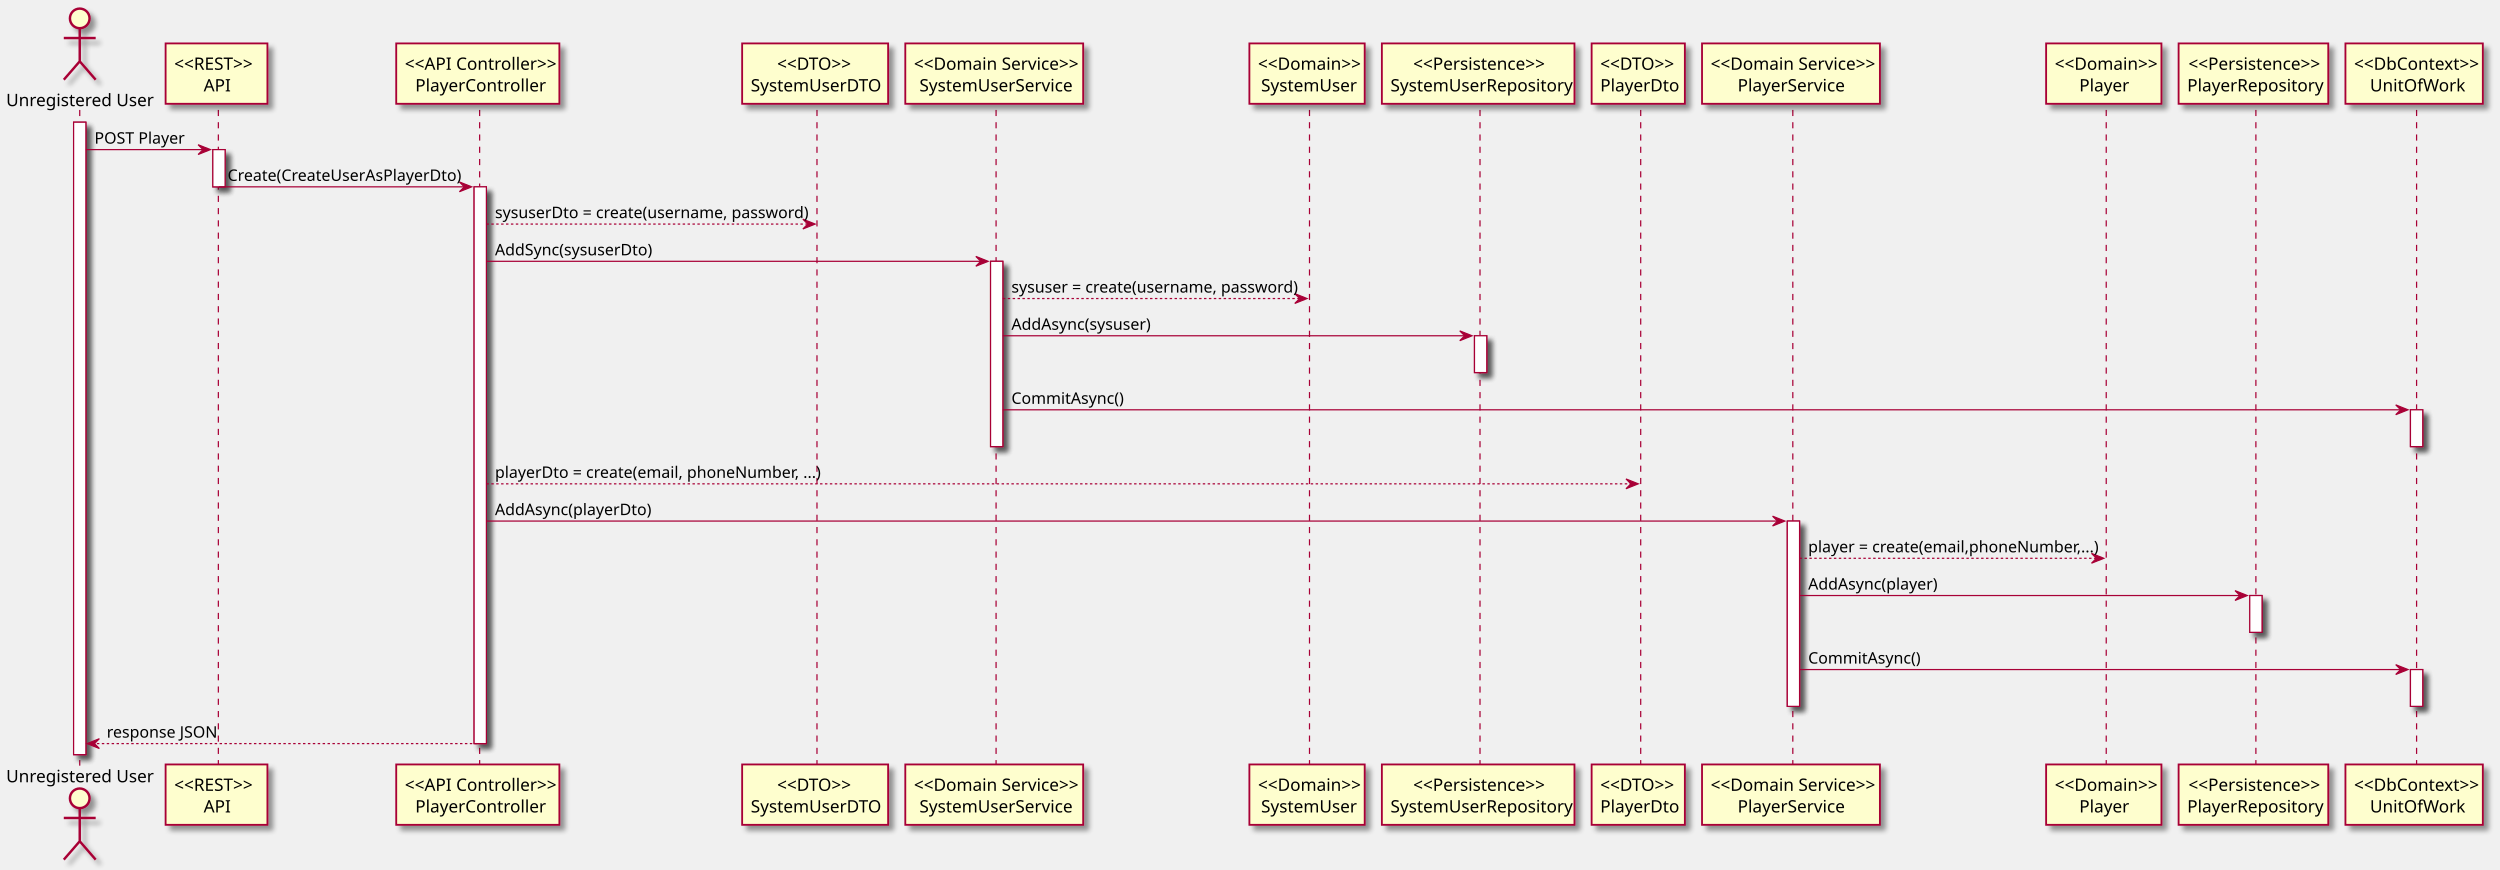
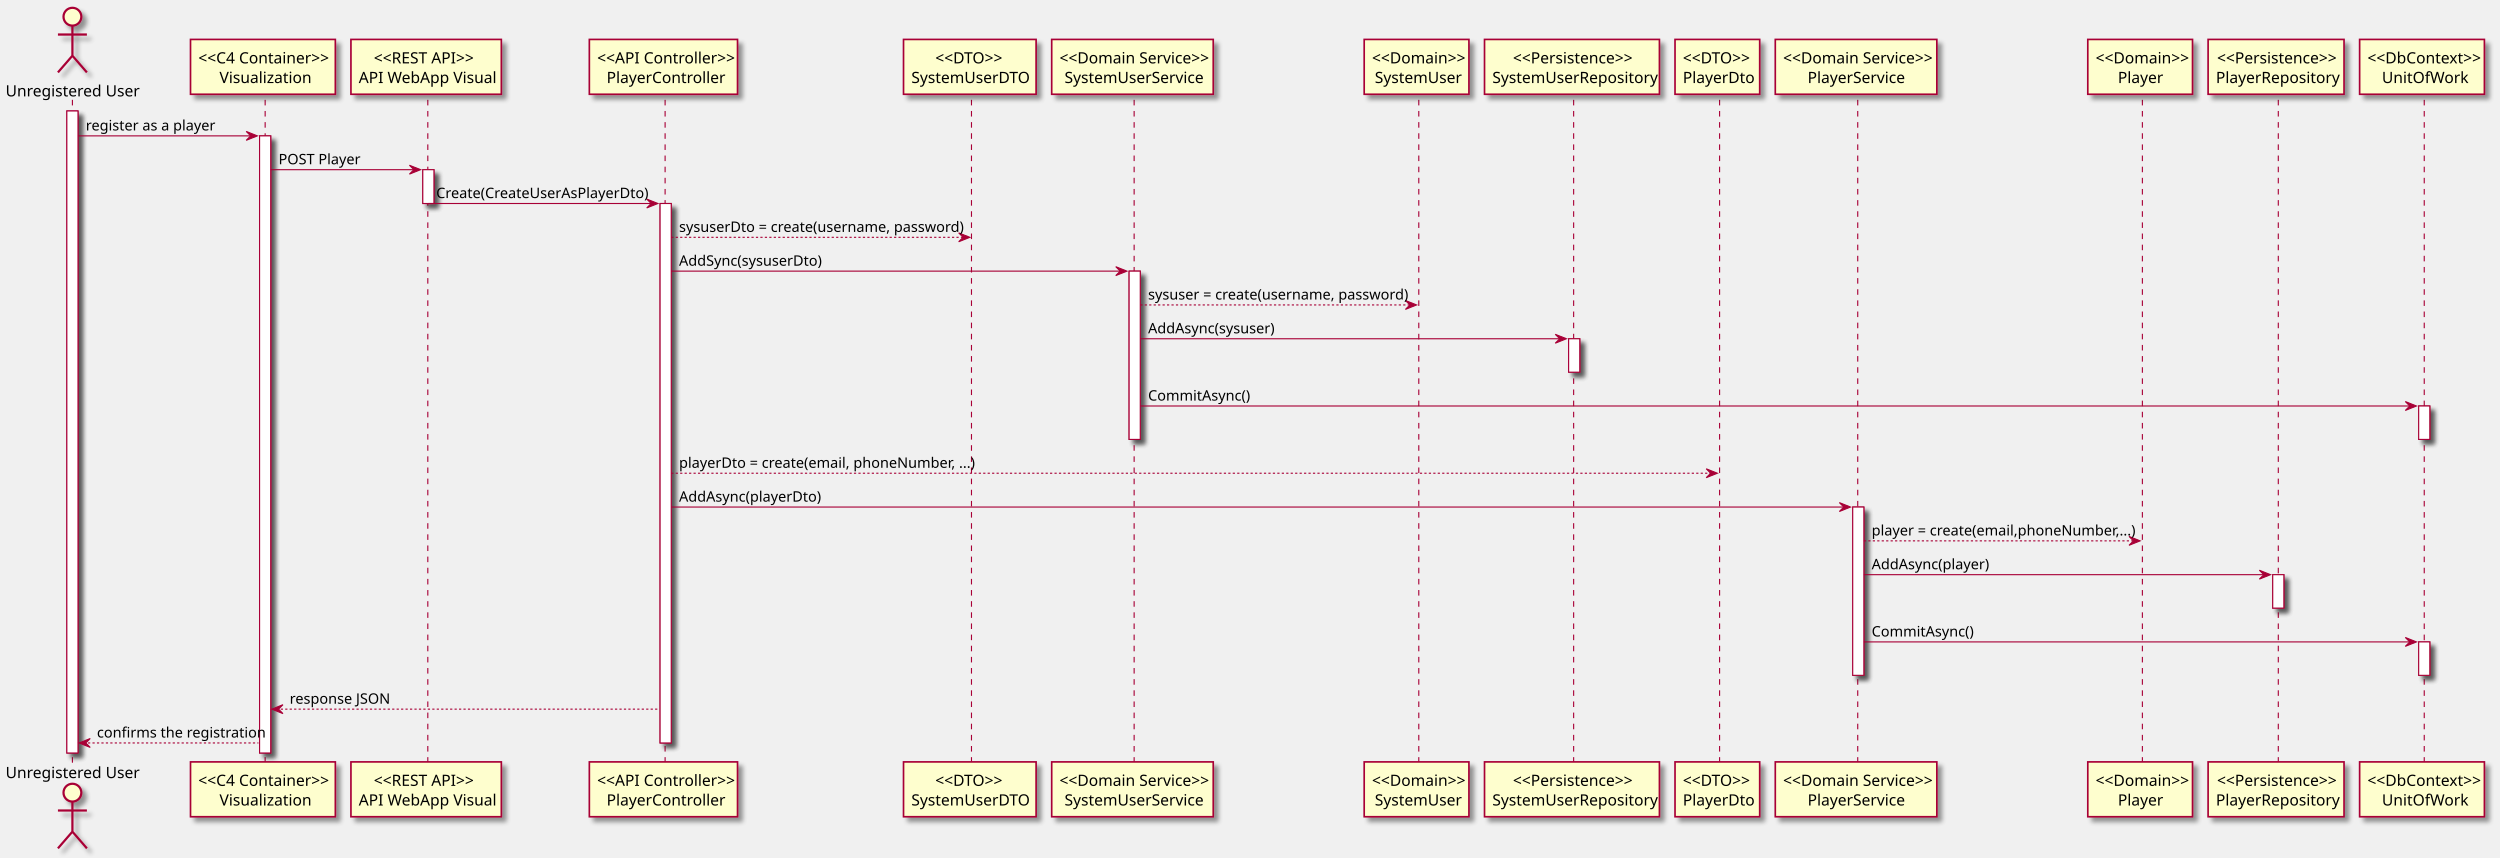
- <svg xmlns="http://www.w3.org/2000/svg" contentScriptType="application/ecmascript" contentStyleType="text/css" height="709px" preserveAspectRatio="none" style="width:2038px;height:709px;background:#FFFFFF;" version="1.1" viewBox="0 0 2038 709" width="2038px" zoomAndPan="magnify">
+ <svg xmlns="http://www.w3.org/2000/svg" contentScriptType="application/ecmascript" contentStyleType="text/css" height="770px" preserveAspectRatio="none" style="width:2244px;height:770px;background:#FFFFFF;" version="1.1" viewBox="0 0 2244 770" width="2244px" zoomAndPan="magnify">
  <defs>
-     <filter height="300%" id="f1fsxm09awnfjj" width="300%" x="-1" y="-1">
+     <filter height="300%" id="f1vgqr67w4qae2" width="300%" x="-1" y="-1">
      <feGaussianBlur result="blurOut" stdDeviation="2.0" />
      <feColorMatrix in="blurOut" result="blurOut2" type="matrix" values="0 0 0 0 0 0 0 0 0 0 0 0 0 0 0 0 0 0 .4 0" />
      <feOffset dx="4.0" dy="4.0" in="blurOut2" result="blurOut3" />
      <feBlend in="SourceGraphic" in2="blurOut3" mode="normal" />
    </filter>
  </defs>
  <g>
-     <rect fill="#FFFFFF" filter="url(#f1fsxm09awnfjj)" height="515.57" style="stroke:#A80036;stroke-width:1.0;" width="10" x="60" y="99.609" />
-     <rect fill="#FFFFFF" filter="url(#f1fsxm09awnfjj)" height="30.352" style="stroke:#A80036;stroke-width:1.0;" width="10" x="173.5" y="121.961" />
-     <rect fill="#FFFFFF" filter="url(#f1fsxm09awnfjj)" height="453.867" style="stroke:#A80036;stroke-width:1.0;" width="10" x="386.5" y="152.312" />
-     <rect fill="#FFFFFF" filter="url(#f1fsxm09awnfjj)" height="151.055" style="stroke:#A80036;stroke-width:1.0;" width="10" x="807.5" y="213.016" />
-     <rect fill="#FFFFFF" filter="url(#f1fsxm09awnfjj)" height="30" style="stroke:#A80036;stroke-width:1.0;" width="10" x="1202" y="273.719" />
-     <rect fill="#FFFFFF" filter="url(#f1fsxm09awnfjj)" height="151.055" style="stroke:#A80036;stroke-width:1.0;" width="10" x="1457" y="424.773" />
-     <rect fill="#FFFFFF" filter="url(#f1fsxm09awnfjj)" height="30" style="stroke:#A80036;stroke-width:1.0;" width="10" x="1834" y="485.477" />
-     <rect fill="#FFFFFF" filter="url(#f1fsxm09awnfjj)" height="30" style="stroke:#A80036;stroke-width:1.0;" width="10" x="1965" y="334.07" />
-     <rect fill="#FFFFFF" filter="url(#f1fsxm09awnfjj)" height="30" style="stroke:#A80036;stroke-width:1.0;" width="10" x="1965" y="545.828" />
-     <line style="stroke:#A80036;stroke-width:1.0;stroke-dasharray:5.0,5.0;" x1="65" x2="65" y1="89.609" y2="624.18" />
-     <line style="stroke:#A80036;stroke-width:1.0;stroke-dasharray:5.0,5.0;" x1="178" x2="178" y1="89.609" y2="624.18" />
-     <line style="stroke:#A80036;stroke-width:1.0;stroke-dasharray:5.0,5.0;" x1="391" x2="391" y1="89.609" y2="624.18" />
-     <line style="stroke:#A80036;stroke-width:1.0;stroke-dasharray:5.0,5.0;" x1="666" x2="666" y1="89.609" y2="624.18" />
-     <line style="stroke:#A80036;stroke-width:1.0;stroke-dasharray:5.0,5.0;" x1="812" x2="812" y1="89.609" y2="624.18" />
-     <line style="stroke:#A80036;stroke-width:1.0;stroke-dasharray:5.0,5.0;" x1="1067.5" x2="1067.5" y1="89.609" y2="624.18" />
-     <line style="stroke:#A80036;stroke-width:1.0;stroke-dasharray:5.0,5.0;" x1="1206.5" x2="1206.5" y1="89.609" y2="624.18" />
-     <line style="stroke:#A80036;stroke-width:1.0;stroke-dasharray:5.0,5.0;" x1="1337.5" x2="1337.5" y1="89.609" y2="624.18" />
-     <line style="stroke:#A80036;stroke-width:1.0;stroke-dasharray:5.0,5.0;" x1="1461.5" x2="1461.5" y1="89.609" y2="624.18" />
-     <line style="stroke:#A80036;stroke-width:1.0;stroke-dasharray:5.0,5.0;" x1="1717" x2="1717" y1="89.609" y2="624.18" />
-     <line style="stroke:#A80036;stroke-width:1.0;stroke-dasharray:5.0,5.0;" x1="1839" x2="1839" y1="89.609" y2="624.18" />
-     <line style="stroke:#A80036;stroke-width:1.0;stroke-dasharray:5.0,5.0;" x1="1970" x2="1970" y1="89.609" y2="624.18" />
+     <rect fill="#FFFFFF" filter="url(#f1vgqr67w4qae2)" height="576.273" style="stroke:#A80036;stroke-width:1.0;" width="10" x="60" y="99.609" />
+     <rect fill="#FFFFFF" filter="url(#f1vgqr67w4qae2)" height="553.922" style="stroke:#A80036;stroke-width:1.0;" width="10" x="233" y="121.961" />
+     <rect fill="#FFFFFF" filter="url(#f1vgqr67w4qae2)" height="30.352" style="stroke:#A80036;stroke-width:1.0;" width="10" x="379.5" y="152.312" />
+     <rect fill="#FFFFFF" filter="url(#f1vgqr67w4qae2)" height="484.219" style="stroke:#A80036;stroke-width:1.0;" width="10" x="592.5" y="182.664" />
+     <rect fill="#FFFFFF" filter="url(#f1vgqr67w4qae2)" height="151.055" style="stroke:#A80036;stroke-width:1.0;" width="10" x="1013.5" y="243.367" />
+     <rect fill="#FFFFFF" filter="url(#f1vgqr67w4qae2)" height="30" style="stroke:#A80036;stroke-width:1.0;" width="10" x="1408" y="304.07" />
+     <rect fill="#FFFFFF" filter="url(#f1vgqr67w4qae2)" height="151.055" style="stroke:#A80036;stroke-width:1.0;" width="10" x="1663" y="455.125" />
+     <rect fill="#FFFFFF" filter="url(#f1vgqr67w4qae2)" height="30" style="stroke:#A80036;stroke-width:1.0;" width="10" x="2040" y="515.828" />
+     <rect fill="#FFFFFF" filter="url(#f1vgqr67w4qae2)" height="30" style="stroke:#A80036;stroke-width:1.0;" width="10" x="2171" y="364.422" />
+     <rect fill="#FFFFFF" filter="url(#f1vgqr67w4qae2)" height="30" style="stroke:#A80036;stroke-width:1.0;" width="10" x="2171" y="576.18" />
+     <line style="stroke:#A80036;stroke-width:1.0;stroke-dasharray:5.0,5.0;" x1="65" x2="65" y1="89.609" y2="684.883" />
+     <line style="stroke:#A80036;stroke-width:1.0;stroke-dasharray:5.0,5.0;" x1="238" x2="238" y1="89.609" y2="684.883" />
+     <line style="stroke:#A80036;stroke-width:1.0;stroke-dasharray:5.0,5.0;" x1="384" x2="384" y1="89.609" y2="684.883" />
+     <line style="stroke:#A80036;stroke-width:1.0;stroke-dasharray:5.0,5.0;" x1="597" x2="597" y1="89.609" y2="684.883" />
+     <line style="stroke:#A80036;stroke-width:1.0;stroke-dasharray:5.0,5.0;" x1="872" x2="872" y1="89.609" y2="684.883" />
+     <line style="stroke:#A80036;stroke-width:1.0;stroke-dasharray:5.0,5.0;" x1="1018" x2="1018" y1="89.609" y2="684.883" />
+     <line style="stroke:#A80036;stroke-width:1.0;stroke-dasharray:5.0,5.0;" x1="1273.5" x2="1273.5" y1="89.609" y2="684.883" />
+     <line style="stroke:#A80036;stroke-width:1.0;stroke-dasharray:5.0,5.0;" x1="1412.5" x2="1412.5" y1="89.609" y2="684.883" />
+     <line style="stroke:#A80036;stroke-width:1.0;stroke-dasharray:5.0,5.0;" x1="1543.5" x2="1543.5" y1="89.609" y2="684.883" />
+     <line style="stroke:#A80036;stroke-width:1.0;stroke-dasharray:5.0,5.0;" x1="1667.5" x2="1667.5" y1="89.609" y2="684.883" />
+     <line style="stroke:#A80036;stroke-width:1.0;stroke-dasharray:5.0,5.0;" x1="1923" x2="1923" y1="89.609" y2="684.883" />
+     <line style="stroke:#A80036;stroke-width:1.0;stroke-dasharray:5.0,5.0;" x1="2045" x2="2045" y1="89.609" y2="684.883" />
+     <line style="stroke:#A80036;stroke-width:1.0;stroke-dasharray:5.0,5.0;" x1="2176" x2="2176" y1="89.609" y2="684.883" />
    <text fill="#000000" font-family="sans-serif" font-size="14" lengthAdjust="spacing" textLength="114" x="5" y="86.533">Unregistered User</text>
-     <ellipse cx="65" cy="15" fill="#FEFECE" filter="url(#f1fsxm09awnfjj)" rx="8" ry="8" style="stroke:#A80036;stroke-width:2.0;" />
-     <path d="M65,23 L65,50 M52,31 L78,31 M65,50 L52,65 M65,50 L78,65 " fill="none" filter="url(#f1fsxm09awnfjj)" style="stroke:#A80036;stroke-width:2.0;" />
-     <text fill="#000000" font-family="sans-serif" font-size="14" lengthAdjust="spacing" textLength="114" x="5" y="637.713">Unregistered User</text>
-     <ellipse cx="65" cy="650.789" fill="#FEFECE" filter="url(#f1fsxm09awnfjj)" rx="8" ry="8" style="stroke:#A80036;stroke-width:2.0;" />
-     <path d="M65,658.789 L65,685.789 M52,666.789 L78,666.789 M65,685.789 L52,700.789 M65,685.789 L78,700.789 " fill="none" filter="url(#f1fsxm09awnfjj)" style="stroke:#A80036;stroke-width:2.0;" />
-     <rect fill="#FEFECE" filter="url(#f1fsxm09awnfjj)" height="49.219" style="stroke:#A80036;stroke-width:1.5;" width="83" x="135" y="35.391" />
-     <text fill="#000000" font-family="sans-serif" font-size="14" lengthAdjust="spacing" textLength="69" x="142" y="56.924">&lt;&lt;REST&gt;&gt;</text>
-     <text fill="#000000" font-family="sans-serif" font-size="14" lengthAdjust="spacing" textLength="21" x="166" y="74.533">API</text>
-     <rect fill="#FEFECE" filter="url(#f1fsxm09awnfjj)" height="49.219" style="stroke:#A80036;stroke-width:1.5;" width="83" x="135" y="623.18" />
-     <text fill="#000000" font-family="sans-serif" font-size="14" lengthAdjust="spacing" textLength="69" x="142" y="644.713">&lt;&lt;REST&gt;&gt;</text>
-     <text fill="#000000" font-family="sans-serif" font-size="14" lengthAdjust="spacing" textLength="21" x="166" y="662.322">API</text>
-     <rect fill="#FEFECE" filter="url(#f1fsxm09awnfjj)" height="49.219" style="stroke:#A80036;stroke-width:1.5;" width="133" x="323" y="35.391" />
-     <text fill="#000000" font-family="sans-serif" font-size="14" lengthAdjust="spacing" textLength="119" x="330" y="56.924">&lt;&lt;API Controller&gt;&gt;</text>
-     <text fill="#000000" font-family="sans-serif" font-size="14" lengthAdjust="spacing" textLength="102" x="338.5" y="74.533">PlayerController</text>
-     <rect fill="#FEFECE" filter="url(#f1fsxm09awnfjj)" height="49.219" style="stroke:#A80036;stroke-width:1.5;" width="133" x="323" y="623.18" />
-     <text fill="#000000" font-family="sans-serif" font-size="14" lengthAdjust="spacing" textLength="119" x="330" y="644.713">&lt;&lt;API Controller&gt;&gt;</text>
-     <text fill="#000000" font-family="sans-serif" font-size="14" lengthAdjust="spacing" textLength="102" x="338.5" y="662.322">PlayerController</text>
-     <rect fill="#FEFECE" filter="url(#f1fsxm09awnfjj)" height="49.219" style="stroke:#A80036;stroke-width:1.5;" width="119" x="605" y="35.391" />
-     <text fill="#000000" font-family="sans-serif" font-size="14" lengthAdjust="spacing" textLength="62" x="633.5" y="56.924">&lt;&lt;DTO&gt;&gt;</text>
-     <text fill="#000000" font-family="sans-serif" font-size="14" lengthAdjust="spacing" textLength="105" x="612" y="74.533">SystemUserDTO</text>
-     <rect fill="#FEFECE" filter="url(#f1fsxm09awnfjj)" height="49.219" style="stroke:#A80036;stroke-width:1.5;" width="119" x="605" y="623.18" />
-     <text fill="#000000" font-family="sans-serif" font-size="14" lengthAdjust="spacing" textLength="62" x="633.5" y="644.713">&lt;&lt;DTO&gt;&gt;</text>
-     <text fill="#000000" font-family="sans-serif" font-size="14" lengthAdjust="spacing" textLength="105" x="612" y="662.322">SystemUserDTO</text>
-     <rect fill="#FEFECE" filter="url(#f1fsxm09awnfjj)" height="49.219" style="stroke:#A80036;stroke-width:1.5;" width="145" x="738" y="35.391" />
-     <text fill="#000000" font-family="sans-serif" font-size="14" lengthAdjust="spacing" textLength="131" x="745" y="56.924">&lt;&lt;Domain Service&gt;&gt;</text>
-     <text fill="#000000" font-family="sans-serif" font-size="14" lengthAdjust="spacing" textLength="122" x="749.5" y="74.533">SystemUserService</text>
-     <rect fill="#FEFECE" filter="url(#f1fsxm09awnfjj)" height="49.219" style="stroke:#A80036;stroke-width:1.5;" width="145" x="738" y="623.18" />
-     <text fill="#000000" font-family="sans-serif" font-size="14" lengthAdjust="spacing" textLength="131" x="745" y="644.713">&lt;&lt;Domain Service&gt;&gt;</text>
-     <text fill="#000000" font-family="sans-serif" font-size="14" lengthAdjust="spacing" textLength="122" x="749.5" y="662.322">SystemUserService</text>
-     <rect fill="#FEFECE" filter="url(#f1fsxm09awnfjj)" height="49.219" style="stroke:#A80036;stroke-width:1.5;" width="94" x="1018.5" y="35.391" />
-     <text fill="#000000" font-family="sans-serif" font-size="14" lengthAdjust="spacing" textLength="80" x="1025.5" y="56.924">&lt;&lt;Domain&gt;&gt;</text>
-     <text fill="#000000" font-family="sans-serif" font-size="14" lengthAdjust="spacing" textLength="75" x="1028" y="74.533">SystemUser</text>
-     <rect fill="#FEFECE" filter="url(#f1fsxm09awnfjj)" height="49.219" style="stroke:#A80036;stroke-width:1.5;" width="94" x="1018.5" y="623.18" />
-     <text fill="#000000" font-family="sans-serif" font-size="14" lengthAdjust="spacing" textLength="80" x="1025.5" y="644.713">&lt;&lt;Domain&gt;&gt;</text>
-     <text fill="#000000" font-family="sans-serif" font-size="14" lengthAdjust="spacing" textLength="75" x="1028" y="662.322">SystemUser</text>
-     <rect fill="#FEFECE" filter="url(#f1fsxm09awnfjj)" height="49.219" style="stroke:#A80036;stroke-width:1.5;" width="157" x="1126.5" y="35.391" />
-     <text fill="#000000" font-family="sans-serif" font-size="14" lengthAdjust="spacing" textLength="106" x="1152" y="56.924">&lt;&lt;Persistence&gt;&gt;</text>
-     <text fill="#000000" font-family="sans-serif" font-size="14" lengthAdjust="spacing" textLength="143" x="1133.5" y="74.533">SystemUserRepository</text>
-     <rect fill="#FEFECE" filter="url(#f1fsxm09awnfjj)" height="49.219" style="stroke:#A80036;stroke-width:1.5;" width="157" x="1126.5" y="623.18" />
-     <text fill="#000000" font-family="sans-serif" font-size="14" lengthAdjust="spacing" textLength="106" x="1152" y="644.713">&lt;&lt;Persistence&gt;&gt;</text>
-     <text fill="#000000" font-family="sans-serif" font-size="14" lengthAdjust="spacing" textLength="143" x="1133.5" y="662.322">SystemUserRepository</text>
-     <rect fill="#FEFECE" filter="url(#f1fsxm09awnfjj)" height="49.219" style="stroke:#A80036;stroke-width:1.5;" width="76" x="1297.5" y="35.391" />
-     <text fill="#000000" font-family="sans-serif" font-size="14" lengthAdjust="spacing" textLength="62" x="1304.5" y="56.924">&lt;&lt;DTO&gt;&gt;</text>
-     <text fill="#000000" font-family="sans-serif" font-size="14" lengthAdjust="spacing" textLength="62" x="1304.5" y="74.533">PlayerDto</text>
-     <rect fill="#FEFECE" filter="url(#f1fsxm09awnfjj)" height="49.219" style="stroke:#A80036;stroke-width:1.5;" width="76" x="1297.5" y="623.18" />
-     <text fill="#000000" font-family="sans-serif" font-size="14" lengthAdjust="spacing" textLength="62" x="1304.5" y="644.713">&lt;&lt;DTO&gt;&gt;</text>
-     <text fill="#000000" font-family="sans-serif" font-size="14" lengthAdjust="spacing" textLength="62" x="1304.5" y="662.322">PlayerDto</text>
-     <rect fill="#FEFECE" filter="url(#f1fsxm09awnfjj)" height="49.219" style="stroke:#A80036;stroke-width:1.5;" width="145" x="1387.5" y="35.391" />
-     <text fill="#000000" font-family="sans-serif" font-size="14" lengthAdjust="spacing" textLength="131" x="1394.5" y="56.924">&lt;&lt;Domain Service&gt;&gt;</text>
-     <text fill="#000000" font-family="sans-serif" font-size="14" lengthAdjust="spacing" textLength="87" x="1416.5" y="74.533">PlayerService</text>
-     <rect fill="#FEFECE" filter="url(#f1fsxm09awnfjj)" height="49.219" style="stroke:#A80036;stroke-width:1.5;" width="145" x="1387.5" y="623.18" />
-     <text fill="#000000" font-family="sans-serif" font-size="14" lengthAdjust="spacing" textLength="131" x="1394.5" y="644.713">&lt;&lt;Domain Service&gt;&gt;</text>
-     <text fill="#000000" font-family="sans-serif" font-size="14" lengthAdjust="spacing" textLength="87" x="1416.5" y="662.322">PlayerService</text>
-     <rect fill="#FEFECE" filter="url(#f1fsxm09awnfjj)" height="49.219" style="stroke:#A80036;stroke-width:1.5;" width="94" x="1668" y="35.391" />
-     <text fill="#000000" font-family="sans-serif" font-size="14" lengthAdjust="spacing" textLength="80" x="1675" y="56.924">&lt;&lt;Domain&gt;&gt;</text>
-     <text fill="#000000" font-family="sans-serif" font-size="14" lengthAdjust="spacing" textLength="40" x="1695" y="74.533">Player</text>
-     <rect fill="#FEFECE" filter="url(#f1fsxm09awnfjj)" height="49.219" style="stroke:#A80036;stroke-width:1.5;" width="94" x="1668" y="623.18" />
-     <text fill="#000000" font-family="sans-serif" font-size="14" lengthAdjust="spacing" textLength="80" x="1675" y="644.713">&lt;&lt;Domain&gt;&gt;</text>
-     <text fill="#000000" font-family="sans-serif" font-size="14" lengthAdjust="spacing" textLength="40" x="1695" y="662.322">Player</text>
-     <rect fill="#FEFECE" filter="url(#f1fsxm09awnfjj)" height="49.219" style="stroke:#A80036;stroke-width:1.5;" width="122" x="1776" y="35.391" />
-     <text fill="#000000" font-family="sans-serif" font-size="14" lengthAdjust="spacing" textLength="106" x="1784" y="56.924">&lt;&lt;Persistence&gt;&gt;</text>
-     <text fill="#000000" font-family="sans-serif" font-size="14" lengthAdjust="spacing" textLength="108" x="1783" y="74.533">PlayerRepository</text>
-     <rect fill="#FEFECE" filter="url(#f1fsxm09awnfjj)" height="49.219" style="stroke:#A80036;stroke-width:1.5;" width="122" x="1776" y="623.18" />
-     <text fill="#000000" font-family="sans-serif" font-size="14" lengthAdjust="spacing" textLength="106" x="1784" y="644.713">&lt;&lt;Persistence&gt;&gt;</text>
-     <text fill="#000000" font-family="sans-serif" font-size="14" lengthAdjust="spacing" textLength="108" x="1783" y="662.322">PlayerRepository</text>
-     <rect fill="#FEFECE" filter="url(#f1fsxm09awnfjj)" height="49.219" style="stroke:#A80036;stroke-width:1.5;" width="112" x="1912" y="35.391" />
-     <text fill="#000000" font-family="sans-serif" font-size="14" lengthAdjust="spacing" textLength="98" x="1919" y="56.924">&lt;&lt;DbContext&gt;&gt;</text>
-     <text fill="#000000" font-family="sans-serif" font-size="14" lengthAdjust="spacing" textLength="72" x="1932" y="74.533">UnitOfWork</text>
-     <rect fill="#FEFECE" filter="url(#f1fsxm09awnfjj)" height="49.219" style="stroke:#A80036;stroke-width:1.5;" width="112" x="1912" y="623.18" />
-     <text fill="#000000" font-family="sans-serif" font-size="14" lengthAdjust="spacing" textLength="98" x="1919" y="644.713">&lt;&lt;DbContext&gt;&gt;</text>
-     <text fill="#000000" font-family="sans-serif" font-size="14" lengthAdjust="spacing" textLength="72" x="1932" y="662.322">UnitOfWork</text>
-     <rect fill="#FFFFFF" filter="url(#f1fsxm09awnfjj)" height="515.57" style="stroke:#A80036;stroke-width:1.0;" width="10" x="60" y="99.609" />
-     <rect fill="#FFFFFF" filter="url(#f1fsxm09awnfjj)" height="30.352" style="stroke:#A80036;stroke-width:1.0;" width="10" x="173.5" y="121.961" />
-     <rect fill="#FFFFFF" filter="url(#f1fsxm09awnfjj)" height="453.867" style="stroke:#A80036;stroke-width:1.0;" width="10" x="386.5" y="152.312" />
-     <rect fill="#FFFFFF" filter="url(#f1fsxm09awnfjj)" height="151.055" style="stroke:#A80036;stroke-width:1.0;" width="10" x="807.5" y="213.016" />
-     <rect fill="#FFFFFF" filter="url(#f1fsxm09awnfjj)" height="30" style="stroke:#A80036;stroke-width:1.0;" width="10" x="1202" y="273.719" />
-     <rect fill="#FFFFFF" filter="url(#f1fsxm09awnfjj)" height="151.055" style="stroke:#A80036;stroke-width:1.0;" width="10" x="1457" y="424.773" />
-     <rect fill="#FFFFFF" filter="url(#f1fsxm09awnfjj)" height="30" style="stroke:#A80036;stroke-width:1.0;" width="10" x="1834" y="485.477" />
-     <rect fill="#FFFFFF" filter="url(#f1fsxm09awnfjj)" height="30" style="stroke:#A80036;stroke-width:1.0;" width="10" x="1965" y="334.07" />
-     <rect fill="#FFFFFF" filter="url(#f1fsxm09awnfjj)" height="30" style="stroke:#A80036;stroke-width:1.0;" width="10" x="1965" y="545.828" />
-     <polygon fill="#A80036" points="161.5,117.961,171.5,121.961,161.5,125.961,165.5,121.961" style="stroke:#A80036;stroke-width:1.0;" />
-     <line style="stroke:#A80036;stroke-width:1.0;" x1="70" x2="167.5" y1="121.961" y2="121.961" />
-     <text fill="#000000" font-family="sans-serif" font-size="13" lengthAdjust="spacing" textLength="76" x="77" y="117.105">POST Player</text>
-     <polygon fill="#A80036" points="374.5,148.312,384.5,152.312,374.5,156.312,378.5,152.312" style="stroke:#A80036;stroke-width:1.0;" />
-     <line style="stroke:#A80036;stroke-width:1.0;" x1="178.5" x2="380.5" y1="152.312" y2="152.312" />
-     <text fill="#000000" font-family="sans-serif" font-size="13" lengthAdjust="spacing" textLength="184" x="185.5" y="147.456">Create(CreateUserAsPlayerDto)</text>
-     <polygon fill="#A80036" points="654.5,178.664,664.5,182.664,654.5,186.664,658.5,182.664" style="stroke:#A80036;stroke-width:1.0;" />
-     <line style="stroke:#A80036;stroke-width:1.0;stroke-dasharray:2.0,2.0;" x1="396.5" x2="660.5" y1="182.664" y2="182.664" />
-     <text fill="#000000" font-family="sans-serif" font-size="13" lengthAdjust="spacing" textLength="246" x="403.5" y="177.808">sysuserDto = create(username, password)</text>
-     <polygon fill="#A80036" points="795.5,209.016,805.5,213.016,795.5,217.016,799.5,213.016" style="stroke:#A80036;stroke-width:1.0;" />
-     <line style="stroke:#A80036;stroke-width:1.0;" x1="396.5" x2="801.5" y1="213.016" y2="213.016" />
-     <text fill="#000000" font-family="sans-serif" font-size="13" lengthAdjust="spacing" textLength="127" x="403.5" y="208.159">AddSync(sysuserDto)</text>
-     <polygon fill="#A80036" points="1055.5,239.367,1065.5,243.367,1055.5,247.367,1059.5,243.367" style="stroke:#A80036;stroke-width:1.0;" />
-     <line style="stroke:#A80036;stroke-width:1.0;stroke-dasharray:2.0,2.0;" x1="817.5" x2="1061.5" y1="243.367" y2="243.367" />
-     <text fill="#000000" font-family="sans-serif" font-size="13" lengthAdjust="spacing" textLength="226" x="824.5" y="238.511">sysuser = create(username, password)</text>
-     <polygon fill="#A80036" points="1190,269.719,1200,273.719,1190,277.719,1194,273.719" style="stroke:#A80036;stroke-width:1.0;" />
-     <line style="stroke:#A80036;stroke-width:1.0;" x1="817.5" x2="1196" y1="273.719" y2="273.719" />
-     <text fill="#000000" font-family="sans-serif" font-size="13" lengthAdjust="spacing" textLength="114" x="824.5" y="268.862">AddAsync(sysuser)</text>
-     <polygon fill="#A80036" points="1953,330.07,1963,334.07,1953,338.07,1957,334.07" style="stroke:#A80036;stroke-width:1.0;" />
-     <line style="stroke:#A80036;stroke-width:1.0;" x1="817.5" x2="1959" y1="334.07" y2="334.07" />
-     <text fill="#000000" font-family="sans-serif" font-size="13" lengthAdjust="spacing" textLength="90" x="824.5" y="329.214">CommitAsync()</text>
-     <polygon fill="#A80036" points="1325.5,390.422,1335.5,394.422,1325.5,398.422,1329.5,394.422" style="stroke:#A80036;stroke-width:1.0;" />
-     <line style="stroke:#A80036;stroke-width:1.0;stroke-dasharray:2.0,2.0;" x1="396.5" x2="1331.5" y1="394.422" y2="394.422" />
-     <text fill="#000000" font-family="sans-serif" font-size="13" lengthAdjust="spacing" textLength="254" x="403.5" y="389.565">playerDto = create(email, phoneNumber, ...)</text>
-     <polygon fill="#A80036" points="1445,420.773,1455,424.773,1445,428.773,1449,424.773" style="stroke:#A80036;stroke-width:1.0;" />
-     <line style="stroke:#A80036;stroke-width:1.0;" x1="396.5" x2="1451" y1="424.773" y2="424.773" />
-     <text fill="#000000" font-family="sans-serif" font-size="13" lengthAdjust="spacing" textLength="123" x="403.5" y="419.917">AddAsync(playerDto)</text>
-     <polygon fill="#A80036" points="1705,451.125,1715,455.125,1705,459.125,1709,455.125" style="stroke:#A80036;stroke-width:1.0;" />
-     <line style="stroke:#A80036;stroke-width:1.0;stroke-dasharray:2.0,2.0;" x1="1467" x2="1711" y1="455.125" y2="455.125" />
-     <text fill="#000000" font-family="sans-serif" font-size="13" lengthAdjust="spacing" textLength="226" x="1474" y="450.269">player = create(email,phoneNumber,...)</text>
-     <polygon fill="#A80036" points="1822,481.477,1832,485.477,1822,489.477,1826,485.477" style="stroke:#A80036;stroke-width:1.0;" />
-     <line style="stroke:#A80036;stroke-width:1.0;" x1="1467" x2="1828" y1="485.477" y2="485.477" />
-     <text fill="#000000" font-family="sans-serif" font-size="13" lengthAdjust="spacing" textLength="103" x="1474" y="480.62">AddAsync(player)</text>
-     <polygon fill="#A80036" points="1953,541.828,1963,545.828,1953,549.828,1957,545.828" style="stroke:#A80036;stroke-width:1.0;" />
-     <line style="stroke:#A80036;stroke-width:1.0;" x1="1467" x2="1959" y1="545.828" y2="545.828" />
-     <text fill="#000000" font-family="sans-serif" font-size="13" lengthAdjust="spacing" textLength="90" x="1474" y="540.972">CommitAsync()</text>
-     <polygon fill="#A80036" points="81,602.18,71,606.18,81,610.18,77,606.18" style="stroke:#A80036;stroke-width:1.0;" />
-     <line style="stroke:#A80036;stroke-width:1.0;stroke-dasharray:2.0,2.0;" x1="75" x2="390.5" y1="606.18" y2="606.18" />
-     <text fill="#000000" font-family="sans-serif" font-size="13" lengthAdjust="spacing" textLength="91" x="87" y="601.323">response JSON</text>
+     <ellipse cx="65" cy="15" fill="#FEFECE" filter="url(#f1vgqr67w4qae2)" rx="8" ry="8" style="stroke:#A80036;stroke-width:2.0;" />
+     <path d="M65,23 L65,50 M52,31 L78,31 M65,50 L52,65 M65,50 L78,65 " fill="none" filter="url(#f1vgqr67w4qae2)" style="stroke:#A80036;stroke-width:2.0;" />
+     <text fill="#000000" font-family="sans-serif" font-size="14" lengthAdjust="spacing" textLength="114" x="5" y="698.416">Unregistered User</text>
+     <ellipse cx="65" cy="711.492" fill="#FEFECE" filter="url(#f1vgqr67w4qae2)" rx="8" ry="8" style="stroke:#A80036;stroke-width:2.0;" />
+     <path d="M65,719.492 L65,746.492 M52,727.492 L78,727.492 M65,746.492 L52,761.492 M65,746.492 L78,761.492 " fill="none" filter="url(#f1vgqr67w4qae2)" style="stroke:#A80036;stroke-width:2.0;" />
+     <rect fill="#FEFECE" filter="url(#f1vgqr67w4qae2)" height="49.219" style="stroke:#A80036;stroke-width:1.5;" width="130" x="171" y="35.391" />
+     <text fill="#000000" font-family="sans-serif" font-size="14" lengthAdjust="spacing" textLength="116" x="178" y="56.924">&lt;&lt;C4 Container&gt;&gt;</text>
+     <text fill="#000000" font-family="sans-serif" font-size="14" lengthAdjust="spacing" textLength="78" x="197" y="74.533">Visualization</text>
+     <rect fill="#FEFECE" filter="url(#f1vgqr67w4qae2)" height="49.219" style="stroke:#A80036;stroke-width:1.5;" width="130" x="171" y="683.883" />
+     <text fill="#000000" font-family="sans-serif" font-size="14" lengthAdjust="spacing" textLength="116" x="178" y="705.416">&lt;&lt;C4 Container&gt;&gt;</text>
+     <text fill="#000000" font-family="sans-serif" font-size="14" lengthAdjust="spacing" textLength="78" x="197" y="723.025">Visualization</text>
+     <rect fill="#FEFECE" filter="url(#f1vgqr67w4qae2)" height="49.219" style="stroke:#A80036;stroke-width:1.5;" width="135" x="315" y="35.391" />
+     <text fill="#000000" font-family="sans-serif" font-size="14" lengthAdjust="spacing" textLength="94" x="335.5" y="56.924">&lt;&lt;REST API&gt;&gt;</text>
+     <text fill="#000000" font-family="sans-serif" font-size="14" lengthAdjust="spacing" textLength="121" x="322" y="74.533">API WebApp Visual</text>
+     <rect fill="#FEFECE" filter="url(#f1vgqr67w4qae2)" height="49.219" style="stroke:#A80036;stroke-width:1.5;" width="135" x="315" y="683.883" />
+     <text fill="#000000" font-family="sans-serif" font-size="14" lengthAdjust="spacing" textLength="94" x="335.5" y="705.416">&lt;&lt;REST API&gt;&gt;</text>
+     <text fill="#000000" font-family="sans-serif" font-size="14" lengthAdjust="spacing" textLength="121" x="322" y="723.025">API WebApp Visual</text>
+     <rect fill="#FEFECE" filter="url(#f1vgqr67w4qae2)" height="49.219" style="stroke:#A80036;stroke-width:1.5;" width="133" x="529" y="35.391" />
+     <text fill="#000000" font-family="sans-serif" font-size="14" lengthAdjust="spacing" textLength="119" x="536" y="56.924">&lt;&lt;API Controller&gt;&gt;</text>
+     <text fill="#000000" font-family="sans-serif" font-size="14" lengthAdjust="spacing" textLength="102" x="544.5" y="74.533">PlayerController</text>
+     <rect fill="#FEFECE" filter="url(#f1vgqr67w4qae2)" height="49.219" style="stroke:#A80036;stroke-width:1.5;" width="133" x="529" y="683.883" />
+     <text fill="#000000" font-family="sans-serif" font-size="14" lengthAdjust="spacing" textLength="119" x="536" y="705.416">&lt;&lt;API Controller&gt;&gt;</text>
+     <text fill="#000000" font-family="sans-serif" font-size="14" lengthAdjust="spacing" textLength="102" x="544.5" y="723.025">PlayerController</text>
+     <rect fill="#FEFECE" filter="url(#f1vgqr67w4qae2)" height="49.219" style="stroke:#A80036;stroke-width:1.5;" width="119" x="811" y="35.391" />
+     <text fill="#000000" font-family="sans-serif" font-size="14" lengthAdjust="spacing" textLength="62" x="839.5" y="56.924">&lt;&lt;DTO&gt;&gt;</text>
+     <text fill="#000000" font-family="sans-serif" font-size="14" lengthAdjust="spacing" textLength="105" x="818" y="74.533">SystemUserDTO</text>
+     <rect fill="#FEFECE" filter="url(#f1vgqr67w4qae2)" height="49.219" style="stroke:#A80036;stroke-width:1.5;" width="119" x="811" y="683.883" />
+     <text fill="#000000" font-family="sans-serif" font-size="14" lengthAdjust="spacing" textLength="62" x="839.5" y="705.416">&lt;&lt;DTO&gt;&gt;</text>
+     <text fill="#000000" font-family="sans-serif" font-size="14" lengthAdjust="spacing" textLength="105" x="818" y="723.025">SystemUserDTO</text>
+     <rect fill="#FEFECE" filter="url(#f1vgqr67w4qae2)" height="49.219" style="stroke:#A80036;stroke-width:1.5;" width="145" x="944" y="35.391" />
+     <text fill="#000000" font-family="sans-serif" font-size="14" lengthAdjust="spacing" textLength="131" x="951" y="56.924">&lt;&lt;Domain Service&gt;&gt;</text>
+     <text fill="#000000" font-family="sans-serif" font-size="14" lengthAdjust="spacing" textLength="122" x="955.5" y="74.533">SystemUserService</text>
+     <rect fill="#FEFECE" filter="url(#f1vgqr67w4qae2)" height="49.219" style="stroke:#A80036;stroke-width:1.5;" width="145" x="944" y="683.883" />
+     <text fill="#000000" font-family="sans-serif" font-size="14" lengthAdjust="spacing" textLength="131" x="951" y="705.416">&lt;&lt;Domain Service&gt;&gt;</text>
+     <text fill="#000000" font-family="sans-serif" font-size="14" lengthAdjust="spacing" textLength="122" x="955.5" y="723.025">SystemUserService</text>
+     <rect fill="#FEFECE" filter="url(#f1vgqr67w4qae2)" height="49.219" style="stroke:#A80036;stroke-width:1.5;" width="94" x="1224.5" y="35.391" />
+     <text fill="#000000" font-family="sans-serif" font-size="14" lengthAdjust="spacing" textLength="80" x="1231.5" y="56.924">&lt;&lt;Domain&gt;&gt;</text>
+     <text fill="#000000" font-family="sans-serif" font-size="14" lengthAdjust="spacing" textLength="75" x="1234" y="74.533">SystemUser</text>
+     <rect fill="#FEFECE" filter="url(#f1vgqr67w4qae2)" height="49.219" style="stroke:#A80036;stroke-width:1.5;" width="94" x="1224.5" y="683.883" />
+     <text fill="#000000" font-family="sans-serif" font-size="14" lengthAdjust="spacing" textLength="80" x="1231.5" y="705.416">&lt;&lt;Domain&gt;&gt;</text>
+     <text fill="#000000" font-family="sans-serif" font-size="14" lengthAdjust="spacing" textLength="75" x="1234" y="723.025">SystemUser</text>
+     <rect fill="#FEFECE" filter="url(#f1vgqr67w4qae2)" height="49.219" style="stroke:#A80036;stroke-width:1.5;" width="157" x="1332.5" y="35.391" />
+     <text fill="#000000" font-family="sans-serif" font-size="14" lengthAdjust="spacing" textLength="106" x="1358" y="56.924">&lt;&lt;Persistence&gt;&gt;</text>
+     <text fill="#000000" font-family="sans-serif" font-size="14" lengthAdjust="spacing" textLength="143" x="1339.5" y="74.533">SystemUserRepository</text>
+     <rect fill="#FEFECE" filter="url(#f1vgqr67w4qae2)" height="49.219" style="stroke:#A80036;stroke-width:1.5;" width="157" x="1332.5" y="683.883" />
+     <text fill="#000000" font-family="sans-serif" font-size="14" lengthAdjust="spacing" textLength="106" x="1358" y="705.416">&lt;&lt;Persistence&gt;&gt;</text>
+     <text fill="#000000" font-family="sans-serif" font-size="14" lengthAdjust="spacing" textLength="143" x="1339.5" y="723.025">SystemUserRepository</text>
+     <rect fill="#FEFECE" filter="url(#f1vgqr67w4qae2)" height="49.219" style="stroke:#A80036;stroke-width:1.5;" width="76" x="1503.5" y="35.391" />
+     <text fill="#000000" font-family="sans-serif" font-size="14" lengthAdjust="spacing" textLength="62" x="1510.5" y="56.924">&lt;&lt;DTO&gt;&gt;</text>
+     <text fill="#000000" font-family="sans-serif" font-size="14" lengthAdjust="spacing" textLength="62" x="1510.5" y="74.533">PlayerDto</text>
+     <rect fill="#FEFECE" filter="url(#f1vgqr67w4qae2)" height="49.219" style="stroke:#A80036;stroke-width:1.5;" width="76" x="1503.5" y="683.883" />
+     <text fill="#000000" font-family="sans-serif" font-size="14" lengthAdjust="spacing" textLength="62" x="1510.5" y="705.416">&lt;&lt;DTO&gt;&gt;</text>
+     <text fill="#000000" font-family="sans-serif" font-size="14" lengthAdjust="spacing" textLength="62" x="1510.5" y="723.025">PlayerDto</text>
+     <rect fill="#FEFECE" filter="url(#f1vgqr67w4qae2)" height="49.219" style="stroke:#A80036;stroke-width:1.5;" width="145" x="1593.5" y="35.391" />
+     <text fill="#000000" font-family="sans-serif" font-size="14" lengthAdjust="spacing" textLength="131" x="1600.5" y="56.924">&lt;&lt;Domain Service&gt;&gt;</text>
+     <text fill="#000000" font-family="sans-serif" font-size="14" lengthAdjust="spacing" textLength="87" x="1622.5" y="74.533">PlayerService</text>
+     <rect fill="#FEFECE" filter="url(#f1vgqr67w4qae2)" height="49.219" style="stroke:#A80036;stroke-width:1.5;" width="145" x="1593.5" y="683.883" />
+     <text fill="#000000" font-family="sans-serif" font-size="14" lengthAdjust="spacing" textLength="131" x="1600.5" y="705.416">&lt;&lt;Domain Service&gt;&gt;</text>
+     <text fill="#000000" font-family="sans-serif" font-size="14" lengthAdjust="spacing" textLength="87" x="1622.5" y="723.025">PlayerService</text>
+     <rect fill="#FEFECE" filter="url(#f1vgqr67w4qae2)" height="49.219" style="stroke:#A80036;stroke-width:1.5;" width="94" x="1874" y="35.391" />
+     <text fill="#000000" font-family="sans-serif" font-size="14" lengthAdjust="spacing" textLength="80" x="1881" y="56.924">&lt;&lt;Domain&gt;&gt;</text>
+     <text fill="#000000" font-family="sans-serif" font-size="14" lengthAdjust="spacing" textLength="40" x="1901" y="74.533">Player</text>
+     <rect fill="#FEFECE" filter="url(#f1vgqr67w4qae2)" height="49.219" style="stroke:#A80036;stroke-width:1.5;" width="94" x="1874" y="683.883" />
+     <text fill="#000000" font-family="sans-serif" font-size="14" lengthAdjust="spacing" textLength="80" x="1881" y="705.416">&lt;&lt;Domain&gt;&gt;</text>
+     <text fill="#000000" font-family="sans-serif" font-size="14" lengthAdjust="spacing" textLength="40" x="1901" y="723.025">Player</text>
+     <rect fill="#FEFECE" filter="url(#f1vgqr67w4qae2)" height="49.219" style="stroke:#A80036;stroke-width:1.5;" width="122" x="1982" y="35.391" />
+     <text fill="#000000" font-family="sans-serif" font-size="14" lengthAdjust="spacing" textLength="106" x="1990" y="56.924">&lt;&lt;Persistence&gt;&gt;</text>
+     <text fill="#000000" font-family="sans-serif" font-size="14" lengthAdjust="spacing" textLength="108" x="1989" y="74.533">PlayerRepository</text>
+     <rect fill="#FEFECE" filter="url(#f1vgqr67w4qae2)" height="49.219" style="stroke:#A80036;stroke-width:1.5;" width="122" x="1982" y="683.883" />
+     <text fill="#000000" font-family="sans-serif" font-size="14" lengthAdjust="spacing" textLength="106" x="1990" y="705.416">&lt;&lt;Persistence&gt;&gt;</text>
+     <text fill="#000000" font-family="sans-serif" font-size="14" lengthAdjust="spacing" textLength="108" x="1989" y="723.025">PlayerRepository</text>
+     <rect fill="#FEFECE" filter="url(#f1vgqr67w4qae2)" height="49.219" style="stroke:#A80036;stroke-width:1.5;" width="112" x="2118" y="35.391" />
+     <text fill="#000000" font-family="sans-serif" font-size="14" lengthAdjust="spacing" textLength="98" x="2125" y="56.924">&lt;&lt;DbContext&gt;&gt;</text>
+     <text fill="#000000" font-family="sans-serif" font-size="14" lengthAdjust="spacing" textLength="72" x="2138" y="74.533">UnitOfWork</text>
+     <rect fill="#FEFECE" filter="url(#f1vgqr67w4qae2)" height="49.219" style="stroke:#A80036;stroke-width:1.5;" width="112" x="2118" y="683.883" />
+     <text fill="#000000" font-family="sans-serif" font-size="14" lengthAdjust="spacing" textLength="98" x="2125" y="705.416">&lt;&lt;DbContext&gt;&gt;</text>
+     <text fill="#000000" font-family="sans-serif" font-size="14" lengthAdjust="spacing" textLength="72" x="2138" y="723.025">UnitOfWork</text>
+     <rect fill="#FFFFFF" filter="url(#f1vgqr67w4qae2)" height="576.273" style="stroke:#A80036;stroke-width:1.0;" width="10" x="60" y="99.609" />
+     <rect fill="#FFFFFF" filter="url(#f1vgqr67w4qae2)" height="553.922" style="stroke:#A80036;stroke-width:1.0;" width="10" x="233" y="121.961" />
+     <rect fill="#FFFFFF" filter="url(#f1vgqr67w4qae2)" height="30.352" style="stroke:#A80036;stroke-width:1.0;" width="10" x="379.5" y="152.312" />
+     <rect fill="#FFFFFF" filter="url(#f1vgqr67w4qae2)" height="484.219" style="stroke:#A80036;stroke-width:1.0;" width="10" x="592.5" y="182.664" />
+     <rect fill="#FFFFFF" filter="url(#f1vgqr67w4qae2)" height="151.055" style="stroke:#A80036;stroke-width:1.0;" width="10" x="1013.5" y="243.367" />
+     <rect fill="#FFFFFF" filter="url(#f1vgqr67w4qae2)" height="30" style="stroke:#A80036;stroke-width:1.0;" width="10" x="1408" y="304.07" />
+     <rect fill="#FFFFFF" filter="url(#f1vgqr67w4qae2)" height="151.055" style="stroke:#A80036;stroke-width:1.0;" width="10" x="1663" y="455.125" />
+     <rect fill="#FFFFFF" filter="url(#f1vgqr67w4qae2)" height="30" style="stroke:#A80036;stroke-width:1.0;" width="10" x="2040" y="515.828" />
+     <rect fill="#FFFFFF" filter="url(#f1vgqr67w4qae2)" height="30" style="stroke:#A80036;stroke-width:1.0;" width="10" x="2171" y="364.422" />
+     <rect fill="#FFFFFF" filter="url(#f1vgqr67w4qae2)" height="30" style="stroke:#A80036;stroke-width:1.0;" width="10" x="2171" y="576.18" />
+     <polygon fill="#A80036" points="221,117.961,231,121.961,221,125.961,225,121.961" style="stroke:#A80036;stroke-width:1.0;" />
+     <line style="stroke:#A80036;stroke-width:1.0;" x1="70" x2="227" y1="121.961" y2="121.961" />
+     <text fill="#000000" font-family="sans-serif" font-size="13" lengthAdjust="spacing" textLength="111" x="77" y="117.105">register as a player</text>
+     <polygon fill="#A80036" points="367.5,148.312,377.5,152.312,367.5,156.312,371.5,152.312" style="stroke:#A80036;stroke-width:1.0;" />
+     <line style="stroke:#A80036;stroke-width:1.0;" x1="243" x2="373.5" y1="152.312" y2="152.312" />
+     <text fill="#000000" font-family="sans-serif" font-size="13" lengthAdjust="spacing" textLength="76" x="250" y="147.456">POST Player</text>
+     <polygon fill="#A80036" points="580.5,178.664,590.5,182.664,580.5,186.664,584.5,182.664" style="stroke:#A80036;stroke-width:1.0;" />
+     <line style="stroke:#A80036;stroke-width:1.0;" x1="384.5" x2="586.5" y1="182.664" y2="182.664" />
+     <text fill="#000000" font-family="sans-serif" font-size="13" lengthAdjust="spacing" textLength="184" x="391.5" y="177.808">Create(CreateUserAsPlayerDto)</text>
+     <polygon fill="#A80036" points="860.5,209.016,870.5,213.016,860.5,217.016,864.5,213.016" style="stroke:#A80036;stroke-width:1.0;" />
+     <line style="stroke:#A80036;stroke-width:1.0;stroke-dasharray:2.0,2.0;" x1="602.5" x2="866.5" y1="213.016" y2="213.016" />
+     <text fill="#000000" font-family="sans-serif" font-size="13" lengthAdjust="spacing" textLength="246" x="609.5" y="208.159">sysuserDto = create(username, password)</text>
+     <polygon fill="#A80036" points="1001.5,239.367,1011.5,243.367,1001.5,247.367,1005.5,243.367" style="stroke:#A80036;stroke-width:1.0;" />
+     <line style="stroke:#A80036;stroke-width:1.0;" x1="602.5" x2="1007.5" y1="243.367" y2="243.367" />
+     <text fill="#000000" font-family="sans-serif" font-size="13" lengthAdjust="spacing" textLength="127" x="609.5" y="238.511">AddSync(sysuserDto)</text>
+     <polygon fill="#A80036" points="1261.5,269.719,1271.5,273.719,1261.5,277.719,1265.5,273.719" style="stroke:#A80036;stroke-width:1.0;" />
+     <line style="stroke:#A80036;stroke-width:1.0;stroke-dasharray:2.0,2.0;" x1="1023.5" x2="1267.5" y1="273.719" y2="273.719" />
+     <text fill="#000000" font-family="sans-serif" font-size="13" lengthAdjust="spacing" textLength="226" x="1030.5" y="268.862">sysuser = create(username, password)</text>
+     <polygon fill="#A80036" points="1396,300.07,1406,304.07,1396,308.07,1400,304.07" style="stroke:#A80036;stroke-width:1.0;" />
+     <line style="stroke:#A80036;stroke-width:1.0;" x1="1023.5" x2="1402" y1="304.07" y2="304.07" />
+     <text fill="#000000" font-family="sans-serif" font-size="13" lengthAdjust="spacing" textLength="114" x="1030.5" y="299.214">AddAsync(sysuser)</text>
+     <polygon fill="#A80036" points="2159,360.422,2169,364.422,2159,368.422,2163,364.422" style="stroke:#A80036;stroke-width:1.0;" />
+     <line style="stroke:#A80036;stroke-width:1.0;" x1="1023.5" x2="2165" y1="364.422" y2="364.422" />
+     <text fill="#000000" font-family="sans-serif" font-size="13" lengthAdjust="spacing" textLength="90" x="1030.5" y="359.565">CommitAsync()</text>
+     <polygon fill="#A80036" points="1531.5,420.773,1541.5,424.773,1531.5,428.773,1535.5,424.773" style="stroke:#A80036;stroke-width:1.0;" />
+     <line style="stroke:#A80036;stroke-width:1.0;stroke-dasharray:2.0,2.0;" x1="602.5" x2="1537.5" y1="424.773" y2="424.773" />
+     <text fill="#000000" font-family="sans-serif" font-size="13" lengthAdjust="spacing" textLength="254" x="609.5" y="419.917">playerDto = create(email, phoneNumber, ...)</text>
+     <polygon fill="#A80036" points="1651,451.125,1661,455.125,1651,459.125,1655,455.125" style="stroke:#A80036;stroke-width:1.0;" />
+     <line style="stroke:#A80036;stroke-width:1.0;" x1="602.5" x2="1657" y1="455.125" y2="455.125" />
+     <text fill="#000000" font-family="sans-serif" font-size="13" lengthAdjust="spacing" textLength="123" x="609.5" y="450.269">AddAsync(playerDto)</text>
+     <polygon fill="#A80036" points="1911,481.477,1921,485.477,1911,489.477,1915,485.477" style="stroke:#A80036;stroke-width:1.0;" />
+     <line style="stroke:#A80036;stroke-width:1.0;stroke-dasharray:2.0,2.0;" x1="1673" x2="1917" y1="485.477" y2="485.477" />
+     <text fill="#000000" font-family="sans-serif" font-size="13" lengthAdjust="spacing" textLength="226" x="1680" y="480.62">player = create(email,phoneNumber,...)</text>
+     <polygon fill="#A80036" points="2028,511.828,2038,515.828,2028,519.828,2032,515.828" style="stroke:#A80036;stroke-width:1.0;" />
+     <line style="stroke:#A80036;stroke-width:1.0;" x1="1673" x2="2034" y1="515.828" y2="515.828" />
+     <text fill="#000000" font-family="sans-serif" font-size="13" lengthAdjust="spacing" textLength="103" x="1680" y="510.972">AddAsync(player)</text>
+     <polygon fill="#A80036" points="2159,572.18,2169,576.18,2159,580.18,2163,576.18" style="stroke:#A80036;stroke-width:1.0;" />
+     <line style="stroke:#A80036;stroke-width:1.0;" x1="1673" x2="2165" y1="576.18" y2="576.18" />
+     <text fill="#000000" font-family="sans-serif" font-size="13" lengthAdjust="spacing" textLength="90" x="1680" y="571.323">CommitAsync()</text>
+     <polygon fill="#A80036" points="254,632.531,244,636.531,254,640.531,250,636.531" style="stroke:#A80036;stroke-width:1.0;" />
+     <line style="stroke:#A80036;stroke-width:1.0;stroke-dasharray:2.0,2.0;" x1="248" x2="591.5" y1="636.531" y2="636.531" />
+     <text fill="#000000" font-family="sans-serif" font-size="13" lengthAdjust="spacing" textLength="91" x="260" y="631.675">response JSON</text>
+     <polygon fill="#A80036" points="81,662.883,71,666.883,81,670.883,77,666.883" style="stroke:#A80036;stroke-width:1.0;" />
+     <line style="stroke:#A80036;stroke-width:1.0;stroke-dasharray:2.0,2.0;" x1="75" x2="232" y1="666.883" y2="666.883" />
+     <text fill="#000000" font-family="sans-serif" font-size="13" lengthAdjust="spacing" textLength="139" x="87" y="662.026">confirms the registration</text>
  </g>
</svg>
